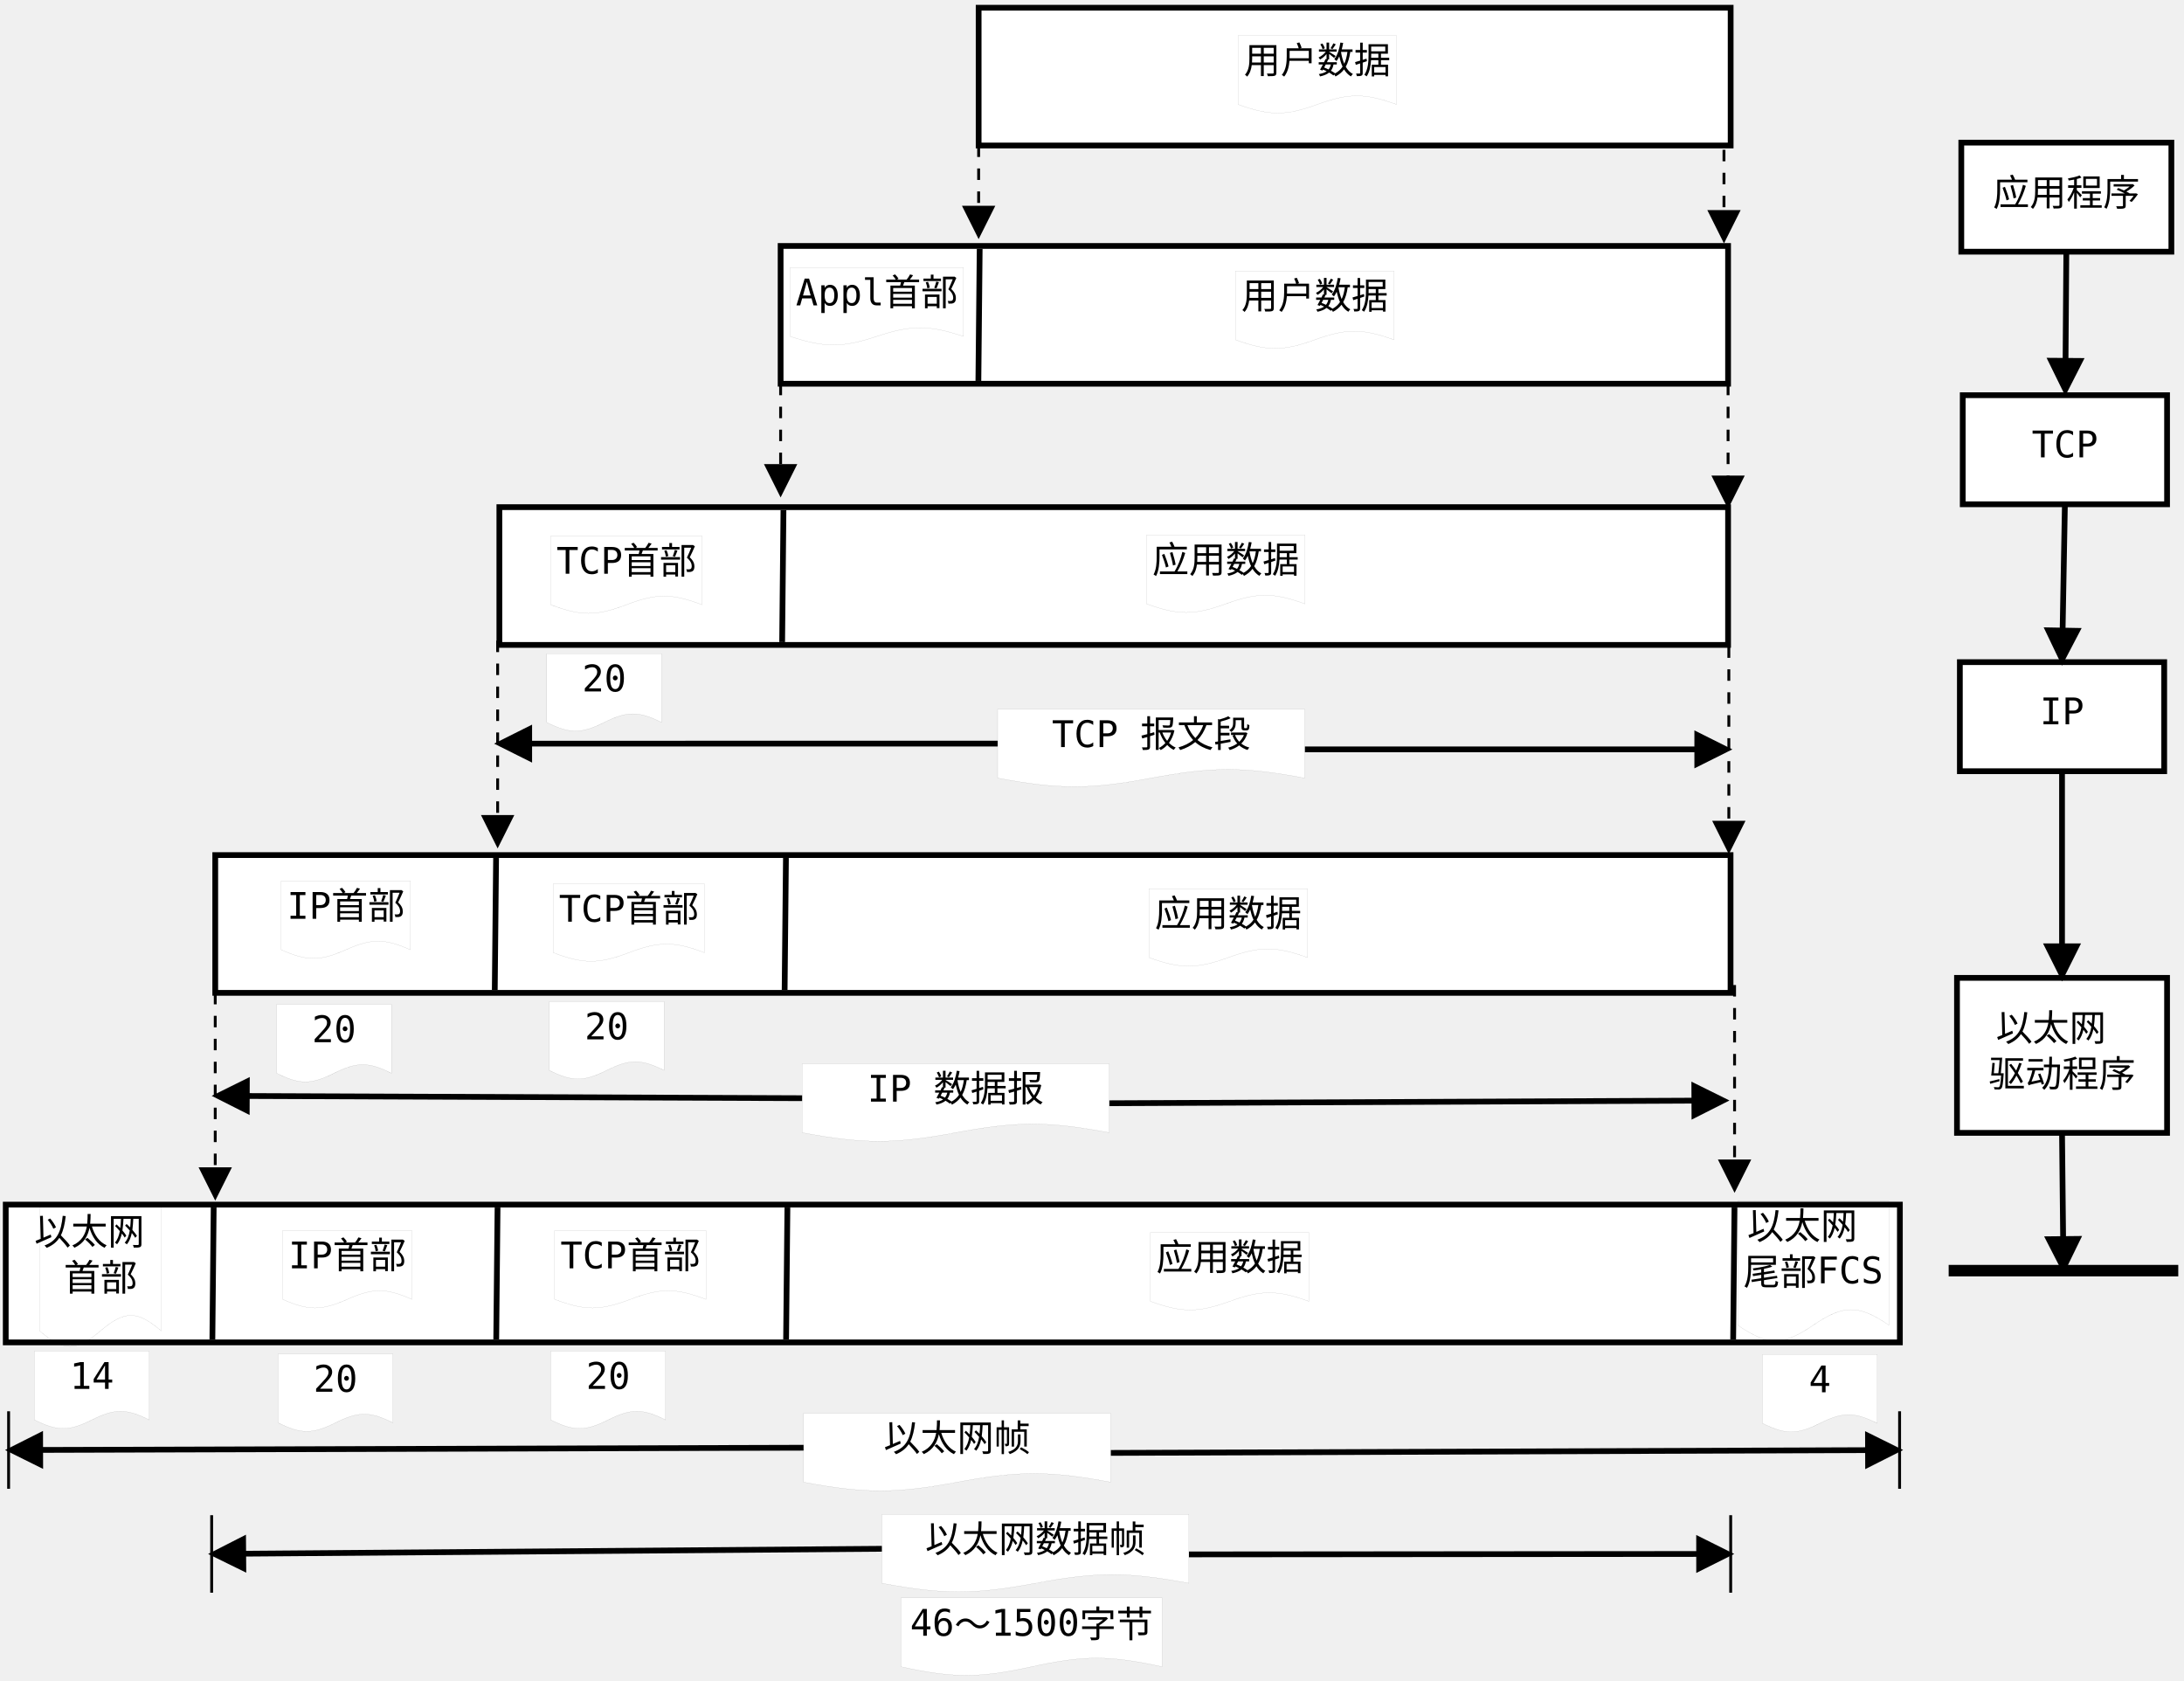
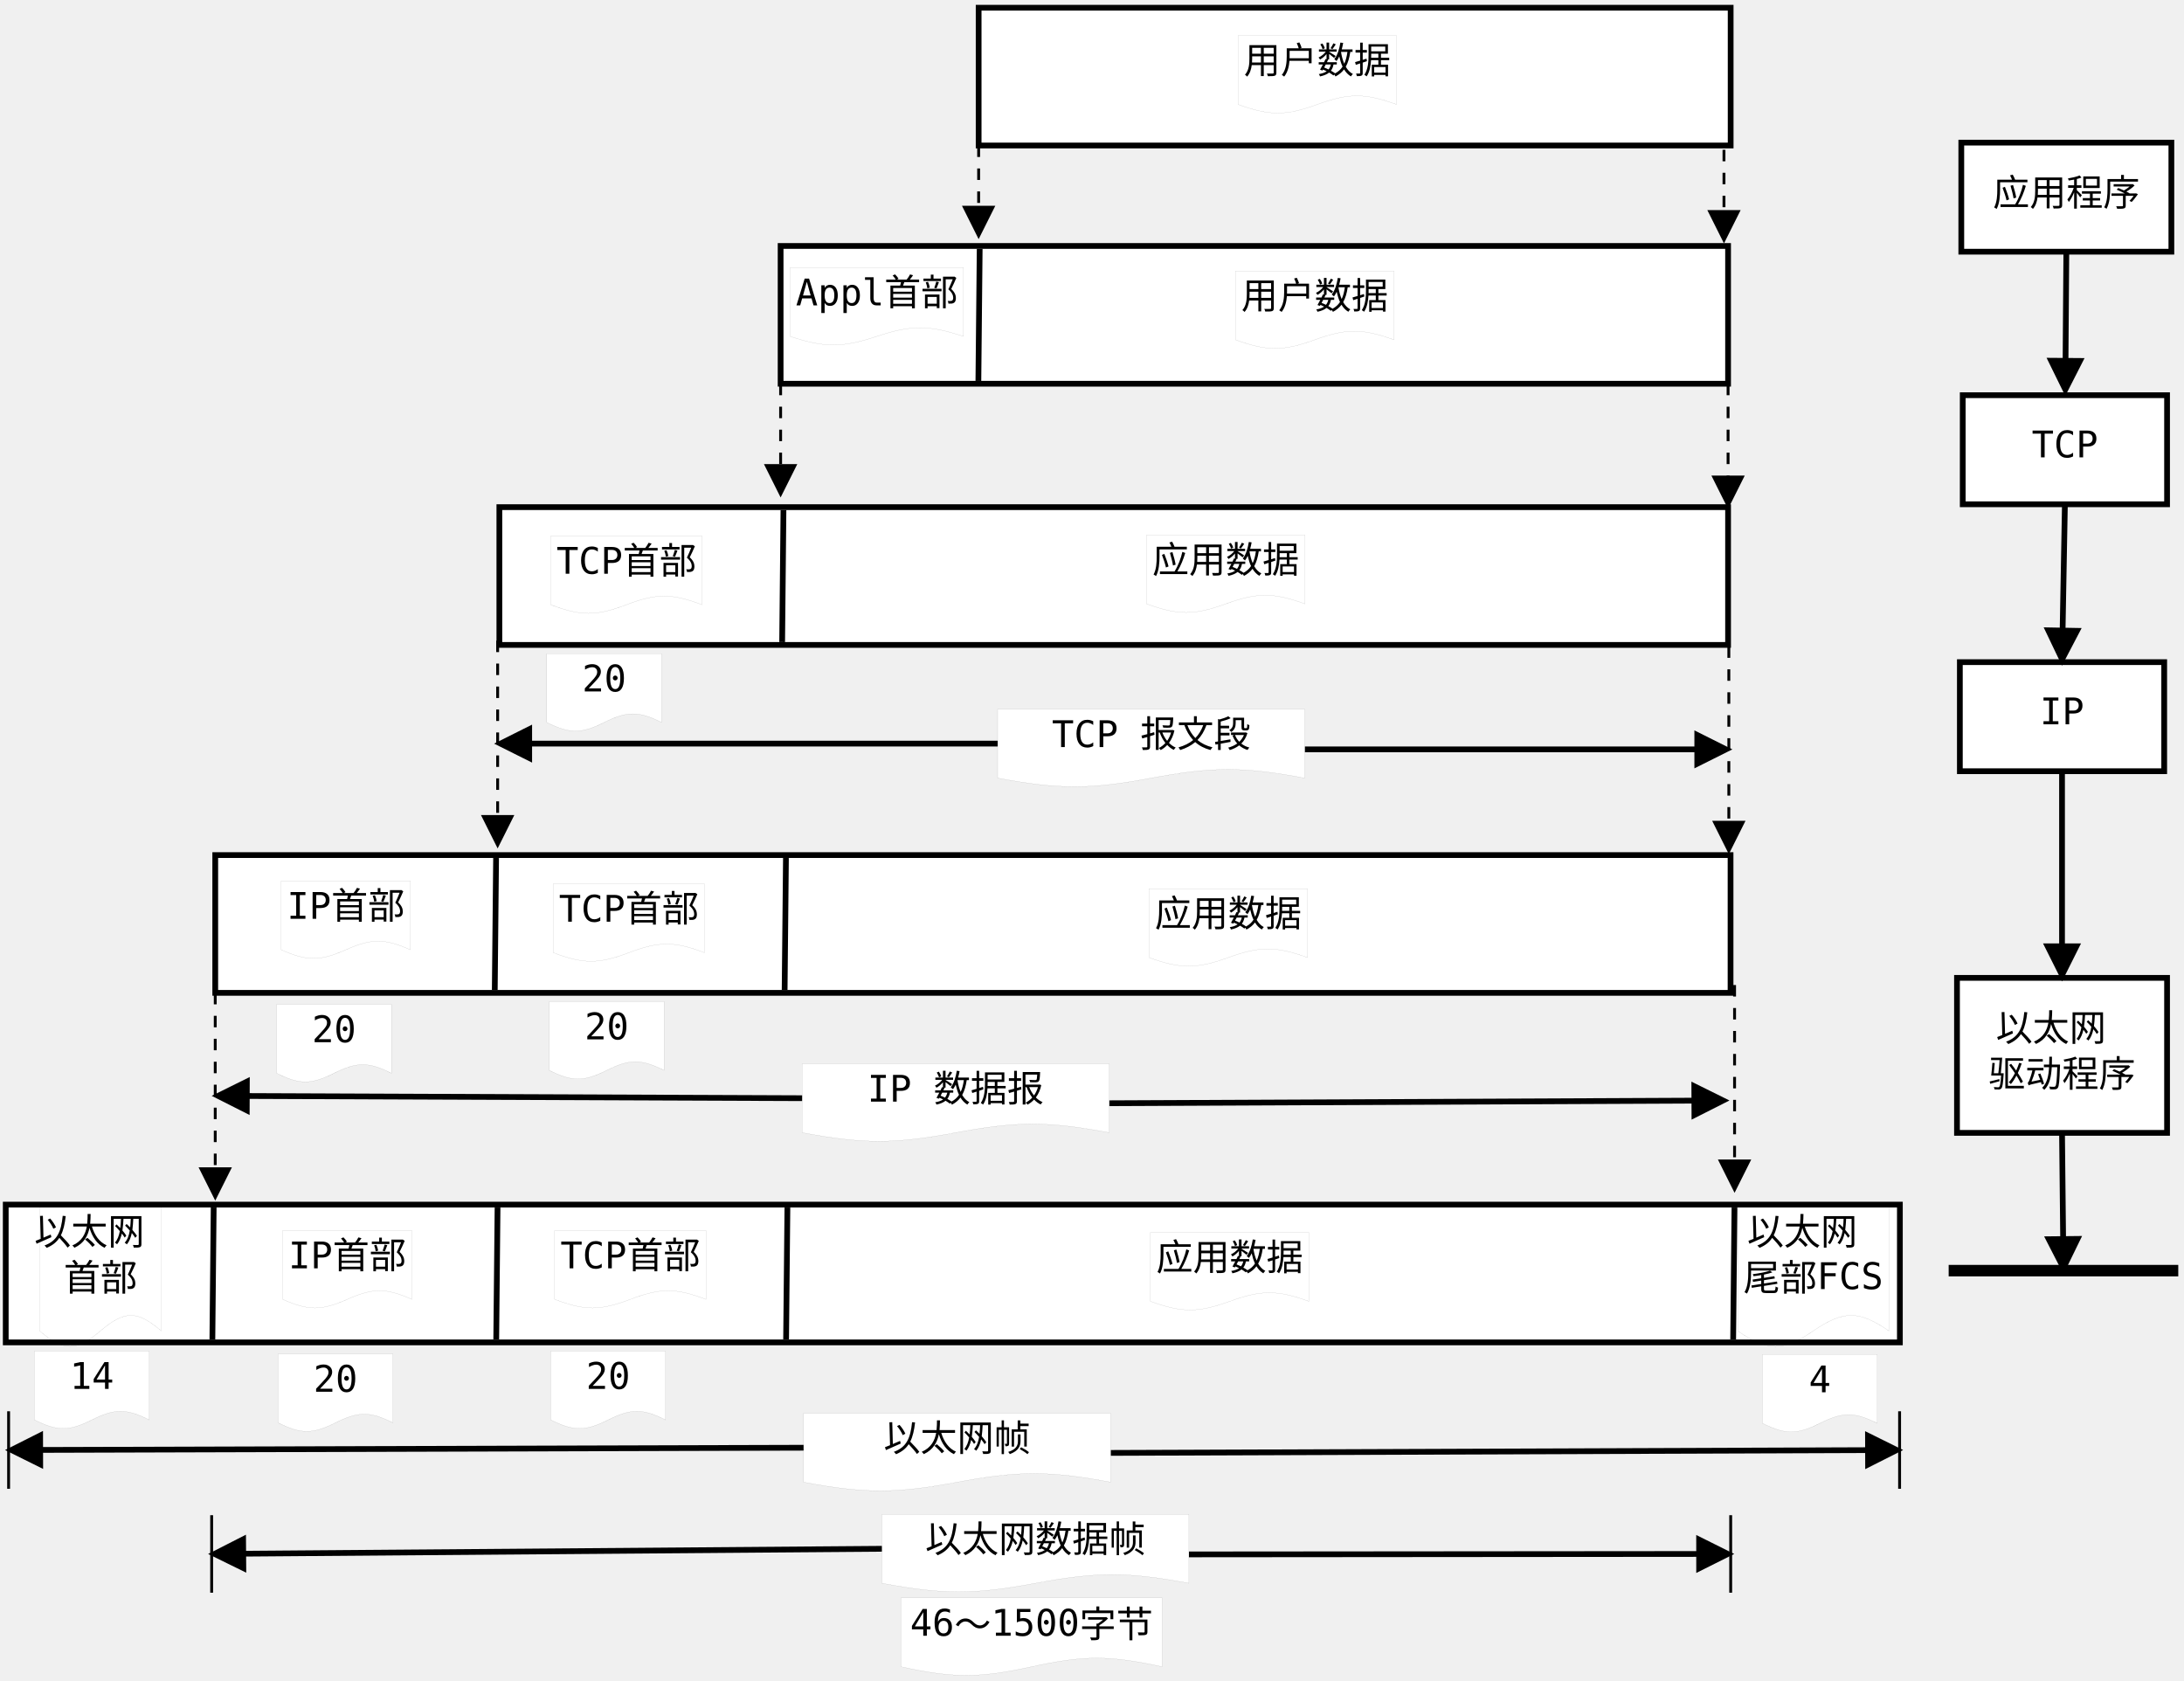
<svg xmlns="http://www.w3.org/2000/svg" width="39cm" height="30cm" viewBox="97 22 761 584">
  <g>
    <rect style="fill: #ffffff" x="99" y="441" width="660" height="48" />
    <rect style="fill: none; fill-opacity:0; stroke-width: 2; stroke: #000000" x="99" y="441" width="660" height="48" />
    <text font-size="12.8" style="fill: #000000;text-anchor:middle;font-family:monospace;font-style:normal;font-weight:normal" x="429" y="467.65">
      <tspan x="429" y="467.65" />
    </text>
  </g>
  <g>
    <path style="fill: none; fill-opacity:0; stroke-width: 0.02; stroke: #000000" d="M 110.8 441.8 L 153.2,441.8 L 153.2,485 C 144.72,477.8 140.48,477.8 132,485 C 123.52,492.2 119.28,492.2 110.8,485 L 110.8,441.8" />
    <text font-size="12.8" style="fill: #000000;text-anchor:middle;font-family:monospace;font-style:normal;font-weight:normal" x="132" y="455">
      <tspan x="132" y="455">以太网</tspan>
      <tspan x="132" y="471">首部</tspan>
    </text>
  </g>
  <line style="fill: none; fill-opacity:0; stroke-width: 2; stroke: #000000" x1="171.457" y1="442" x2="171" y2="488" />
  <g>
    <path style="fill: #ffffff" d="M 109 492 L 149,492 L 149,516 C 141,512 137,512 129,516 C 121,520 117,520 109,516 L 109,492z" />
    <path style="fill: none; fill-opacity:0; stroke-width: 0.02; stroke: #000000" d="M 109 492 L 149,492 L 149,516 C 141,512 137,512 129,516 C 121,520 117,520 109,516 L 109,492" />
    <text font-size="12.8" style="fill: #000000;text-anchor:middle;font-family:monospace;font-style:normal;font-weight:normal" x="129" y="505.2">
      <tspan x="129" y="505.2">14</tspan>
    </text>
  </g>
  <g>
    <path style="fill: #ffffff" d="M 195.5 450 L 240.5,450 L 240.5,474 C 231.5,470 227,470 218,474 C 209,478 204.5,478 195.5,474 L 195.5,450z" />
    <path style="fill: none; fill-opacity:0; stroke-width: 0.02; stroke: #000000" d="M 195.5 450 L 240.5,450 L 240.5,474 C 231.5,470 227,470 218,474 C 209,478 204.5,478 195.5,474 L 195.5,450" />
    <text font-size="12.8" style="fill: #000000;text-anchor:middle;font-family:monospace;font-style:normal;font-weight:normal" x="218" y="463.2">
      <tspan x="218" y="463.2">IP首部</tspan>
    </text>
  </g>
  <g>
    <path style="fill: #ffffff" d="M 193.9 493 L 233.9,493 L 233.9,517 C 225.9,513 221.9,513 213.9,517 C 205.9,521 201.9,521 193.9,517 L 193.9,493z" />
    <path style="fill: none; fill-opacity:0; stroke-width: 0.02; stroke: #000000" d="M 193.9 493 L 233.9,493 L 233.9,517 C 225.9,513 221.9,513 213.9,517 C 205.9,521 201.9,521 193.9,517 L 193.9,493" />
    <text font-size="12.8" style="fill: #000000;text-anchor:middle;font-family:monospace;font-style:normal;font-weight:normal" x="213.9" y="506.2">
      <tspan x="213.9" y="506.2">20</tspan>
    </text>
  </g>
  <line style="fill: none; fill-opacity:0; stroke-width: 2; stroke: #000000" x1="270.366" y1="442.01" x2="269.91" y2="488.01" />
  <line style="fill: none; fill-opacity:0; stroke-width: 2; stroke: #000000" x1="371.366" y1="442.01" x2="370.91" y2="488.01" />
  <g>
    <path style="fill: #ffffff" d="M 288.9 492 L 328.9,492 L 328.9,516 C 320.9,512 316.9,512 308.9,516 C 300.9,520 296.9,520 288.9,516 L 288.9,492z" />
    <path style="fill: none; fill-opacity:0; stroke-width: 0.02; stroke: #000000" d="M 288.9 492 L 328.9,492 L 328.9,516 C 320.9,512 316.9,512 308.9,516 C 300.9,520 296.9,520 288.9,516 L 288.9,492" />
    <text font-size="12.8" style="fill: #000000;text-anchor:middle;font-family:monospace;font-style:normal;font-weight:normal" x="308.9" y="505.2">
      <tspan x="308.9" y="505.2">20</tspan>
    </text>
  </g>
  <g>
    <path style="fill: #ffffff" d="M 290.276 450 L 342.976,450 L 342.976,474 C 332.436,470 327.166,470 316.626,474 C 306.086,478 300.816,478 290.276,474 L 290.276,450z" />
    <path style="fill: none; fill-opacity:0; stroke-width: 0.02; stroke: #000000" d="M 290.276 450 L 342.976,450 L 342.976,474 C 332.436,470 327.166,470 316.626,474 C 306.086,478 300.816,478 290.276,474 L 290.276,450" />
    <text font-size="12.8" style="fill: #000000;text-anchor:middle;font-family:monospace;font-style:normal;font-weight:normal" x="316.626" y="463.2">
      <tspan x="316.626" y="463.2">TCP首部</tspan>
    </text>
  </g>
  <line style="fill: none; fill-opacity:0; stroke-width: 2; stroke: #000000" x1="701.366" y1="442.01" x2="700.91" y2="488.01" />
  <g>
-     <path style="fill: none; fill-opacity:0; stroke-width: 0.02; stroke: #000000" d="M 702.476 439.8 L 755.176,439.8 L 755.176,483 C 744.636,475.8 739.366,475.8 728.826,483 C 718.286,490.2 713.016,490.2 702.476,483 L 702.476,439.8" />
-     <text font-size="12.8" style="fill: #000000;text-anchor:middle;font-family:monospace;font-style:normal;font-weight:normal" x="728.826" y="453">
-       <tspan x="728.826" y="453">以太网</tspan>
-       <tspan x="728.826" y="469">尾部FCS</tspan>
+     <path style="fill: none; fill-opacity:0; stroke-width: 0.02; stroke: #000000" d="M 702.476 441.8 L 755.176,441.8 L 755.176,485 C 744.636,477.8 739.366,477.8 728.826,485 C 718.286,492.2 713.016,492.2 702.476,485 L 702.476,441.8" />
+     <text font-size="12.8" style="fill: #000000;text-anchor:middle;font-family:monospace;font-style:normal;font-weight:normal" x="728.826" y="455">
+       <tspan x="728.826" y="455">以太网</tspan>
+       <tspan x="728.826" y="471">尾部FCS</tspan>
    </text>
  </g>
  <g>
    <path style="fill: #ffffff" d="M 497.876 450.7 L 553.076,450.7 L 553.076,474.7 C 542.036,470.7 536.516,470.7 525.476,474.7 C 514.436,478.7 508.916,478.7 497.876,474.7 L 497.876,450.7z" />
    <path style="fill: none; fill-opacity:0; stroke-width: 0.02; stroke: #000000" d="M 497.876 450.7 L 553.076,450.7 L 553.076,474.7 C 542.036,470.7 536.516,470.7 525.476,474.7 C 514.436,478.7 508.916,478.7 497.876,474.7 L 497.876,450.7" />
    <text font-size="12.8" style="fill: #000000;text-anchor:middle;font-family:monospace;font-style:normal;font-weight:normal" x="525.476" y="463.9">
      <tspan x="525.476" y="463.9">应用数据</tspan>
    </text>
  </g>
  <g>
    <line style="fill: none; fill-opacity:0; stroke-width: 2; stroke: #000000" x1="483.997" y1="527.505" x2="747.9" y2="526.54" />
    <polygon style="fill: #000000" points="747.918,531.54 757.9,526.504 747.882,521.54 " />
    <polygon style="fill: none; fill-opacity:0; stroke-width: 2; stroke: #000000" points="747.918,531.54 757.9,526.504 747.882,521.54 " />
  </g>
  <g>
    <path style="fill: #ffffff" d="M 377 513.7 L 484,513.7 L 484,537.7 C 462.6,533.7 451.9,533.7 430.5,537.7 C 409.1,541.7 398.4,541.7 377,537.7 L 377,513.7z" />
    <path style="fill: none; fill-opacity:0; stroke-width: 0.02; stroke: #000000" d="M 377 513.7 L 484,513.7 L 484,537.7 C 462.6,533.7 451.9,533.7 430.5,537.7 C 409.1,541.7 398.4,541.7 377,537.7 L 377,513.7" />
    <text font-size="12.8" style="fill: #000000;text-anchor:middle;font-family:monospace;font-style:normal;font-weight:normal" x="430.5" y="526.9">
      <tspan x="430.5" y="526.9">以太网帧</tspan>
    </text>
  </g>
  <g>
    <line style="fill: none; fill-opacity:0; stroke-width: 2; stroke: #000000" x1="377" y1="525.7" x2="111" y2="526.468" />
    <polygon style="fill: #000000" points="110.986,521.468 101,526.497 111.014,531.468 " />
    <polygon style="fill: none; fill-opacity:0; stroke-width: 2; stroke: #000000" points="110.986,521.468 101,526.497 111.014,531.468 " />
  </g>
  <line style="fill: none; fill-opacity:0; stroke-width: 1; stroke: #000000" x1="100" y1="513" x2="100" y2="540" />
  <line style="fill: none; fill-opacity:0; stroke-width: 1; stroke: #000000" x1="758.9" y1="513" x2="758.9" y2="540" />
  <g>
-     <line style="fill: none; fill-opacity:0; stroke-width: 2; stroke: #000000" x1="511.285" y1="562.864" x2="689.046" y2="562.717" />
+     <line style="fill: none; fill-opacity:0; stroke-width: 2; stroke: #000000" x1="511.286" y1="562.864" x2="689.046" y2="562.717" />
    <polygon style="fill: #000000" points="689.05,567.717 699.046,562.709 689.042,557.717 " />
    <polygon style="fill: none; fill-opacity:0; stroke-width: 2; stroke: #000000" points="689.05,567.717 699.046,562.709 689.042,557.717 " />
  </g>
  <g>
-     <path style="fill: #ffffff" d="M 404.279 548.908 L 511.279,548.908 L 511.279,572.908 C 489.879,568.908 479.179,568.908 457.779,572.908 C 436.379,576.908 425.679,576.908 404.279,572.908 L 404.279,548.908z" />
-     <path style="fill: none; fill-opacity:0; stroke-width: 0.02; stroke: #000000" d="M 404.279 548.908 L 511.279,548.908 L 511.279,572.908 C 489.879,568.908 479.179,568.908 457.779,572.908 C 436.379,576.908 425.679,576.908 404.279,572.908 L 404.279,548.908" />
-     <text font-size="12.8" style="fill: #000000;text-anchor:middle;font-family:monospace;font-style:normal;font-weight:normal" x="457.779" y="562.108">
-       <tspan x="457.779" y="562.108">以太网数据帧</tspan>
-     </text>
-   </g>
-   <g>
-     <line style="fill: none; fill-opacity:0; stroke-width: 2; stroke: #000000" x1="404.279" y1="560.908" x2="181.75" y2="562.623" />
+     <path style="fill: #ffffff" d="M 404.28 548.908 L 511.28,548.908 L 511.28,572.908 C 489.88,568.908 479.18,568.908 457.78,572.908 C 436.38,576.908 425.68,576.908 404.28,572.908 L 404.28,548.908z" />
+     <path style="fill: none; fill-opacity:0; stroke-width: 0.02; stroke: #000000" d="M 404.28 548.908 L 511.28,548.908 L 511.28,572.908 C 489.88,568.908 479.18,568.908 457.78,572.908 C 436.38,576.908 425.68,576.908 404.28,572.908 L 404.28,548.908" />
+     <text font-size="12.8" style="fill: #000000;text-anchor:middle;font-family:monospace;font-style:normal;font-weight:normal" x="457.78" y="562.108">
+       <tspan x="457.78" y="562.108">以太网数据帧</tspan>
+     </text>
+   </g>
+   <g>
+     <line style="fill: none; fill-opacity:0; stroke-width: 2; stroke: #000000" x1="404.28" y1="560.908" x2="181.75" y2="562.623" />
    <polygon style="fill: #000000" points="181.711,557.623 171.75,562.7 181.788,567.623 " />
    <polygon style="fill: none; fill-opacity:0; stroke-width: 2; stroke: #000000" points="181.711,557.623 171.75,562.7 181.788,567.623 " />
  </g>
  <line style="fill: none; fill-opacity:0; stroke-width: 1; stroke: #000000" x1="170.75" y1="549.208" x2="170.75" y2="576.208" />
  <line style="fill: none; fill-opacity:0; stroke-width: 1; stroke: #000000" x1="700.046" y1="549.208" x2="700.046" y2="576.208" />
  <g>
-     <path style="fill: #ffffff" d="M 410.929 578 L 501.929,578 L 501.929,602 C 483.729,598 474.629,598 456.429,602 C 438.229,606 429.129,606 410.929,602 L 410.929,578z" />
-     <path style="fill: none; fill-opacity:0; stroke-width: 0.02; stroke: #000000" d="M 410.929 578 L 501.929,578 L 501.929,602 C 483.729,598 474.629,598 456.429,602 C 438.229,606 429.129,606 410.929,602 L 410.929,578" />
-     <text font-size="12.8" style="fill: #000000;text-anchor:middle;font-family:monospace;font-style:normal;font-weight:normal" x="456.429" y="591.2">
-       <tspan x="456.429" y="591.2">46～1500字节</tspan>
+     <path style="fill: #ffffff" d="M 410.93 578 L 501.93,578 L 501.93,602 C 483.73,598 474.63,598 456.43,602 C 438.23,606 429.13,606 410.93,602 L 410.93,578z" />
+     <path style="fill: none; fill-opacity:0; stroke-width: 0.02; stroke: #000000" d="M 410.93 578 L 501.93,578 L 501.93,602 C 483.73,598 474.63,598 456.43,602 C 438.23,606 429.13,606 410.93,602 L 410.93,578" />
+     <text font-size="12.8" style="fill: #000000;text-anchor:middle;font-family:monospace;font-style:normal;font-weight:normal" x="456.43" y="591.2">
+       <tspan x="456.43" y="591.2">46～1500字节</tspan>
    </text>
  </g>
  <g>
    <rect style="fill: #ffffff" x="172" y="319.222" width="528" height="48" />
    <rect style="fill: none; fill-opacity:0; stroke-width: 2; stroke: #000000" x="172" y="319.222" width="528" height="48" />
    <text font-size="12.8" style="fill: #000000;text-anchor:middle;font-family:monospace;font-style:normal;font-weight:normal" x="436" y="345.872">
      <tspan x="436" y="345.872" />
    </text>
  </g>
  <g>
    <path style="fill: #ffffff" d="M 194.99 328.222 L 239.99,328.222 L 239.99,352.222 C 230.99,348.222 226.49,348.222 217.49,352.222 C 208.49,356.222 203.99,356.222 194.99,352.222 L 194.99,328.222z" />
    <path style="fill: none; fill-opacity:0; stroke-width: 0.02; stroke: #000000" d="M 194.99 328.222 L 239.99,328.222 L 239.99,352.222 C 230.99,348.222 226.49,348.222 217.49,352.222 C 208.49,356.222 203.99,356.222 194.99,352.222 L 194.99,328.222" />
    <text font-size="12.8" style="fill: #000000;text-anchor:middle;font-family:monospace;font-style:normal;font-weight:normal" x="217.49" y="341.422">
      <tspan x="217.49" y="341.422">IP首部</tspan>
    </text>
  </g>
  <g>
    <path style="fill: #ffffff" d="M 193.39 371.222 L 233.39,371.222 L 233.39,395.222 C 225.39,391.222 221.39,391.222 213.39,395.222 C 205.39,399.222 201.39,399.222 193.39,395.222 L 193.39,371.222z" />
    <path style="fill: none; fill-opacity:0; stroke-width: 0.02; stroke: #000000" d="M 193.39 371.222 L 233.39,371.222 L 233.39,395.222 C 225.39,391.222 221.39,391.222 213.39,395.222 C 205.39,399.222 201.39,399.222 193.39,395.222 L 193.39,371.222" />
    <text font-size="12.8" style="fill: #000000;text-anchor:middle;font-family:monospace;font-style:normal;font-weight:normal" x="213.39" y="384.422">
      <tspan x="213.39" y="384.422">20</tspan>
    </text>
  </g>
  <line style="fill: none; fill-opacity:0; stroke-width: 2; stroke: #000000" x1="269.856" y1="320.232" x2="269.4" y2="366.232" />
  <line style="fill: none; fill-opacity:0; stroke-width: 2; stroke: #000000" x1="370.856" y1="320.232" x2="370.4" y2="366.232" />
  <g>
    <path style="fill: #ffffff" d="M 288.39 370.222 L 328.39,370.222 L 328.39,394.222 C 320.39,390.222 316.39,390.222 308.39,394.222 C 300.39,398.222 296.39,398.222 288.39,394.222 L 288.39,370.222z" />
    <path style="fill: none; fill-opacity:0; stroke-width: 0.02; stroke: #000000" d="M 288.39 370.222 L 328.39,370.222 L 328.39,394.222 C 320.39,390.222 316.39,390.222 308.39,394.222 C 300.39,398.222 296.39,398.222 288.39,394.222 L 288.39,370.222" />
    <text font-size="12.8" style="fill: #000000;text-anchor:middle;font-family:monospace;font-style:normal;font-weight:normal" x="308.39" y="383.422">
      <tspan x="308.39" y="383.422">20</tspan>
    </text>
  </g>
  <g>
    <path style="fill: #ffffff" d="M 289.764 329.222 L 342.464,329.222 L 342.464,353.222 C 331.924,349.222 326.654,349.222 316.114,353.222 C 305.574,357.222 300.304,357.222 289.764,353.222 L 289.764,329.222z" />
    <path style="fill: none; fill-opacity:0; stroke-width: 0.02; stroke: #000000" d="M 289.764 329.222 L 342.464,329.222 L 342.464,353.222 C 331.924,349.222 326.654,349.222 316.114,353.222 C 305.574,357.222 300.304,357.222 289.764,353.222 L 289.764,329.222" />
    <text font-size="12.8" style="fill: #000000;text-anchor:middle;font-family:monospace;font-style:normal;font-weight:normal" x="316.114" y="342.422">
      <tspan x="316.114" y="342.422">TCP首部</tspan>
    </text>
  </g>
  <g>
    <path style="fill: #ffffff" d="M 497.364 330.922 L 552.564,330.922 L 552.564,354.922 C 541.524,350.922 536.004,350.922 524.964,354.922 C 513.924,358.922 508.404,358.922 497.364,354.922 L 497.364,330.922z" />
    <path style="fill: none; fill-opacity:0; stroke-width: 0.02; stroke: #000000" d="M 497.364 330.922 L 552.564,330.922 L 552.564,354.922 C 541.524,350.922 536.004,350.922 524.964,354.922 C 513.924,358.922 508.404,358.922 497.364,354.922 L 497.364,330.922" />
    <text font-size="12.8" style="fill: #000000;text-anchor:middle;font-family:monospace;font-style:normal;font-weight:normal" x="524.964" y="344.122">
      <tspan x="524.964" y="344.122">应用数据</tspan>
    </text>
  </g>
  <g>
    <line style="fill: none; fill-opacity:0; stroke-width: 2; stroke: #000000" x1="483.477" y1="405.683" x2="687.39" y2="404.771" />
    <polygon style="fill: #000000" points="687.412,409.771 697.39,404.726 687.368,399.771 " />
    <polygon style="fill: none; fill-opacity:0; stroke-width: 2; stroke: #000000" points="687.412,409.771 697.39,404.726 687.368,399.771 " />
  </g>
  <g>
    <path style="fill: #ffffff" d="M 376.49 391.922 L 483.49,391.922 L 483.49,415.922 C 462.09,411.922 451.39,411.922 429.99,415.922 C 408.59,419.922 397.89,419.922 376.49,415.922 L 376.49,391.922z" />
    <path style="fill: none; fill-opacity:0; stroke-width: 0.02; stroke: #000000" d="M 376.49 391.922 L 483.49,391.922 L 483.49,415.922 C 462.09,411.922 451.39,411.922 429.99,415.922 C 408.59,419.922 397.89,419.922 376.49,415.922 L 376.49,391.922" />
    <text font-size="12.8" style="fill: #000000;text-anchor:middle;font-family:monospace;font-style:normal;font-weight:normal" x="429.99" y="405.122">
      <tspan x="429.99" y="405.122">IP 数据报</tspan>
    </text>
  </g>
  <g>
    <line style="fill: none; fill-opacity:0; stroke-width: 2; stroke: #000000" x1="376.49" y1="403.922" x2="183" y2="403.156" />
    <polygon style="fill: #000000" points="183.02,398.156 173,403.116 182.98,408.156 " />
    <polygon style="fill: none; fill-opacity:0; stroke-width: 2; stroke: #000000" points="183.02,398.156 173,403.116 182.98,408.156 " />
  </g>
  <g>
    <line style="fill: none; fill-opacity:0; stroke-width: 1; stroke-dasharray: 4; stroke: #000000" x1="172" y1="367.222" x2="172" y2="428.5" />
    <polygon style="fill: #000000" points="167,428.5 172,438.5 177,428.5 " />
    <polygon style="fill: none; fill-opacity:0; stroke-width: 1; stroke: #000000" points="167,428.5 172,438.5 177,428.5 " />
  </g>
  <g>
    <line style="fill: none; fill-opacity:0; stroke-width: 1; stroke-dasharray: 4; stroke: #000000" x1="701.4" y1="364.5" x2="701.4" y2="425.778" />
    <polygon style="fill: #000000" points="696.4,425.778 701.4,435.778 706.4,425.778 " />
    <polygon style="fill: none; fill-opacity:0; stroke-width: 1; stroke: #000000" points="696.4,425.778 701.4,435.778 706.4,425.778 " />
  </g>
  <g>
    <rect style="fill: #ffffff" x="271" y="198" width="428.136" height="48" />
    <rect style="fill: none; fill-opacity:0; stroke-width: 2; stroke: #000000" x="271" y="198" width="428.136" height="48" />
    <text font-size="12.8" style="fill: #000000;text-anchor:middle;font-family:monospace;font-style:normal;font-weight:normal" x="485.068" y="224.65">
      <tspan x="485.068" y="224.65" />
    </text>
  </g>
  <line style="fill: none; fill-opacity:0; stroke-width: 2; stroke: #000000" x1="369.992" y1="199.01" x2="369.536" y2="245.01" />
  <g>
    <path style="fill: #ffffff" d="M 287.526 249 L 327.526,249 L 327.526,273 C 319.526,269 315.526,269 307.526,273 C 299.526,277 295.526,277 287.526,273 L 287.526,249z" />
    <path style="fill: none; fill-opacity:0; stroke-width: 0.02; stroke: #000000" d="M 287.526 249 L 327.526,249 L 327.526,273 C 319.526,269 315.526,269 307.526,273 C 299.526,277 295.526,277 287.526,273 L 287.526,249" />
    <text font-size="12.8" style="fill: #000000;text-anchor:middle;font-family:monospace;font-style:normal;font-weight:normal" x="307.526" y="262.2">
      <tspan x="307.526" y="262.2">20</tspan>
    </text>
  </g>
  <g>
    <path style="fill: #ffffff" d="M 288.9 208 L 341.6,208 L 341.6,232 C 331.06,228 325.79,228 315.25,232 C 304.71,236 299.44,236 288.9,232 L 288.9,208z" />
    <path style="fill: none; fill-opacity:0; stroke-width: 0.02; stroke: #000000" d="M 288.9 208 L 341.6,208 L 341.6,232 C 331.06,228 325.79,228 315.25,232 C 304.71,236 299.44,236 288.9,232 L 288.9,208" />
    <text font-size="12.8" style="fill: #000000;text-anchor:middle;font-family:monospace;font-style:normal;font-weight:normal" x="315.25" y="221.2">
      <tspan x="315.25" y="221.2">TCP首部</tspan>
    </text>
  </g>
  <g>
    <path style="fill: #ffffff" d="M 496.5 207.7 L 551.7,207.7 L 551.7,231.7 C 540.66,227.7 535.14,227.7 524.1,231.7 C 513.06,235.7 507.54,235.7 496.5,231.7 L 496.5,207.7z" />
    <path style="fill: none; fill-opacity:0; stroke-width: 0.02; stroke: #000000" d="M 496.5 207.7 L 551.7,207.7 L 551.7,231.7 C 540.66,227.7 535.14,227.7 524.1,231.7 C 513.06,235.7 507.54,235.7 496.5,231.7 L 496.5,207.7" />
    <text font-size="12.8" style="fill: #000000;text-anchor:middle;font-family:monospace;font-style:normal;font-weight:normal" x="524.1" y="220.9">
      <tspan x="524.1" y="220.9">应用数据</tspan>
    </text>
  </g>
  <g>
-     <line style="fill: none; fill-opacity:0; stroke-width: 2; stroke: #000000" x1="551.614" y1="282.387" x2="688.4" y2="282.389" />
-     <polygon style="fill: #000000" points="688.4,287.389 698.4,282.389 688.4,277.389 " />
-     <polygon style="fill: none; fill-opacity:0; stroke-width: 2; stroke: #000000" points="688.4,287.389 698.4,282.389 688.4,277.389 " />
-   </g>
-   <g>
-     <path style="fill: #ffffff" d="M 444.626 268.387 L 551.626,268.387 L 551.626,292.387 C 530.226,288.387 519.526,288.387 498.126,292.387 C 476.726,296.387 466.026,296.387 444.626,292.387 L 444.626,268.387z" />
-     <path style="fill: none; fill-opacity:0; stroke-width: 0.02; stroke: #000000" d="M 444.626 268.387 L 551.626,268.387 L 551.626,292.387 C 530.226,288.387 519.526,288.387 498.126,292.387 C 476.726,296.387 466.026,296.387 444.626,292.387 L 444.626,268.387" />
-     <text font-size="12.8" style="fill: #000000;text-anchor:middle;font-family:monospace;font-style:normal;font-weight:normal" x="498.126" y="281.587">
-       <tspan x="498.126" y="281.587">TCP 报文段</tspan>
-     </text>
-   </g>
-   <g>
-     <line style="fill: none; fill-opacity:0; stroke-width: 2; stroke: #000000" x1="444.626" y1="280.387" x2="281.4" y2="280.389" />
-     <polygon style="fill: #000000" points="281.4,275.389 271.4,280.389 281.4,285.389 " />
-     <polygon style="fill: none; fill-opacity:0; stroke-width: 2; stroke: #000000" points="281.4,275.389 271.4,280.389 281.4,285.389 " />
+     <line style="fill: none; fill-opacity:0; stroke-width: 2; stroke: #000000" x1="551.614" y1="282.387" x2="688.4" y2="282.39" />
+     <polygon style="fill: #000000" points="688.4,287.39 698.4,282.39 688.4,277.39 " />
+     <polygon style="fill: none; fill-opacity:0; stroke-width: 2; stroke: #000000" points="688.4,287.39 698.4,282.39 688.4,277.39 " />
+   </g>
+   <g>
+     <path style="fill: #ffffff" d="M 444.626 268.386 L 551.626,268.386 L 551.626,292.386 C 530.226,288.386 519.526,288.386 498.126,292.386 C 476.726,296.386 466.026,296.386 444.626,292.386 L 444.626,268.386z" />
+     <path style="fill: none; fill-opacity:0; stroke-width: 0.02; stroke: #000000" d="M 444.626 268.386 L 551.626,268.386 L 551.626,292.386 C 530.226,288.386 519.526,288.386 498.126,292.386 C 476.726,296.386 466.026,296.386 444.626,292.386 L 444.626,268.386" />
+     <text font-size="12.8" style="fill: #000000;text-anchor:middle;font-family:monospace;font-style:normal;font-weight:normal" x="498.126" y="281.586">
+       <tspan x="498.126" y="281.586">TCP 报文段</tspan>
+     </text>
+   </g>
+   <g>
+     <line style="fill: none; fill-opacity:0; stroke-width: 2; stroke: #000000" x1="444.626" y1="280.386" x2="281.4" y2="280.388" />
+     <polygon style="fill: #000000" points="281.4,275.388 271.4,280.388 281.4,285.388 " />
+     <polygon style="fill: none; fill-opacity:0; stroke-width: 2; stroke: #000000" points="281.4,275.388 271.4,280.388 281.4,285.388 " />
  </g>
  <g>
    <line style="fill: none; fill-opacity:0; stroke-width: 1; stroke-dasharray: 4; stroke: #000000" x1="270.4" y1="244.5" x2="270.4" y2="305.778" />
    <polygon style="fill: #000000" points="265.4,305.778 270.4,315.778 275.4,305.778 " />
    <polygon style="fill: none; fill-opacity:0; stroke-width: 1; stroke: #000000" points="265.4,305.778 270.4,315.778 275.4,305.778 " />
  </g>
  <g>
    <line style="fill: none; fill-opacity:0; stroke-width: 1; stroke-dasharray: 4; stroke: #000000" x1="699.4" y1="246.5" x2="699.4" y2="307.778" />
    <polygon style="fill: #000000" points="694.4,307.778 699.4,317.778 704.4,307.778 " />
    <polygon style="fill: none; fill-opacity:0; stroke-width: 1; stroke: #000000" points="694.4,307.778 699.4,317.778 704.4,307.778 " />
  </g>
  <g>
    <rect style="fill: #ffffff" x="369" y="107" width="330.136" height="48" />
    <rect style="fill: none; fill-opacity:0; stroke-width: 2; stroke: #000000" x="369" y="107" width="330.136" height="48" />
    <text font-size="12.8" style="fill: #000000;text-anchor:middle;font-family:monospace;font-style:normal;font-weight:normal" x="534.068" y="133.65">
      <tspan x="534.068" y="133.65" />
    </text>
  </g>
  <g>
    <path style="fill: #ffffff" d="M 527.5 115.7 L 582.7,115.7 L 582.7,139.7 C 571.66,135.7 566.14,135.7 555.1,139.7 C 544.06,143.7 538.54,143.7 527.5,139.7 L 527.5,115.7z" />
    <path style="fill: none; fill-opacity:0; stroke-width: 0.02; stroke: #000000" d="M 527.5 115.7 L 582.7,115.7 L 582.7,139.7 C 571.66,135.7 566.14,135.7 555.1,139.7 C 544.06,143.7 538.54,143.7 527.5,139.7 L 527.5,115.7" />
    <text font-size="12.8" style="fill: #000000;text-anchor:middle;font-family:monospace;font-style:normal;font-weight:normal" x="555.1" y="128.9">
      <tspan x="555.1" y="128.9">用户数据</tspan>
    </text>
  </g>
  <g>
    <line style="fill: none; fill-opacity:0; stroke-width: 1; stroke-dasharray: 4; stroke: #000000" x1="369" y1="155" x2="369" y2="183.5" />
    <polygon style="fill: #000000" points="364,183.5 369,193.5 374,183.5 " />
    <polygon style="fill: none; fill-opacity:0; stroke-width: 1; stroke: #000000" points="364,183.5 369,193.5 374,183.5 " />
  </g>
  <g>
    <line style="fill: none; fill-opacity:0; stroke-width: 1; stroke-dasharray: 4; stroke: #000000" x1="699.136" y1="155" x2="699.136" y2="187.5" />
    <polygon style="fill: #000000" points="694.136,187.5 699.136,197.5 704.136,187.5 " />
    <polygon style="fill: none; fill-opacity:0; stroke-width: 1; stroke: #000000" points="694.136,187.5 699.136,197.5 704.136,187.5 " />
  </g>
  <g>
    <rect style="fill: #ffffff" x="780.4" y="71" width="73.2" height="38" />
    <rect style="fill: none; fill-opacity:0; stroke-width: 2; stroke: #000000" x="780.4" y="71" width="73.2" height="38" />
    <text font-size="12.8" style="fill: #000000;text-anchor:middle;font-family:monospace;font-style:normal;font-weight:normal" x="817" y="93">
      <tspan x="817" y="93">应用程序</tspan>
    </text>
  </g>
  <g>
    <rect style="fill: #ffffff" x="780.9" y="159" width="71.2" height="38" />
    <rect style="fill: none; fill-opacity:0; stroke-width: 2; stroke: #000000" x="780.9" y="159" width="71.2" height="38" />
    <text font-size="12.8" style="fill: #000000;text-anchor:middle;font-family:monospace;font-style:normal;font-weight:normal" x="816.5" y="180.65">
      <tspan x="816.5" y="180.65">TCP</tspan>
    </text>
  </g>
  <g>
    <rect style="fill: #ffffff" x="779.9" y="252" width="71.2" height="38" />
    <rect style="fill: none; fill-opacity:0; stroke-width: 2; stroke: #000000" x="779.9" y="252" width="71.2" height="38" />
    <text font-size="12.8" style="fill: #000000;text-anchor:middle;font-family:monospace;font-style:normal;font-weight:normal" x="815.5" y="273.65">
      <tspan x="815.5" y="273.65">IP</tspan>
    </text>
  </g>
  <g>
    <rect style="fill: #ffffff" x="778.9" y="362" width="73.2" height="54" />
    <rect style="fill: none; fill-opacity:0; stroke-width: 2; stroke: #000000" x="778.9" y="362" width="73.2" height="54" />
    <text font-size="12.8" style="fill: #000000;text-anchor:middle;font-family:monospace;font-style:normal;font-weight:normal" x="815.5" y="384">
      <tspan x="815.5" y="384">以太网</tspan>
      <tspan x="815.5" y="400">驱动程序</tspan>
    </text>
  </g>
  <line style="fill: none; fill-opacity:0; stroke-width: 2; stroke: #000000" x1="438.366" y1="108.01" x2="437.91" y2="154.01" />
  <g>
    <path style="fill: #ffffff" d="M 372.3 114.5 L 432.7,114.5 L 432.7,138.5 C 420.62,134.5 414.58,134.5 402.5,138.5 C 390.42,142.5 384.38,142.5 372.3,138.5 L 372.3,114.5z" />
    <path style="fill: none; fill-opacity:0; stroke-width: 0.02; stroke: #000000" d="M 372.3 114.5 L 432.7,114.5 L 432.7,138.5 C 420.62,134.5 414.58,134.5 402.5,138.5 C 390.42,142.5 384.38,142.5 372.3,138.5 L 372.3,114.5" />
    <text font-size="12.8" style="fill: #000000;text-anchor:middle;font-family:monospace;font-style:normal;font-weight:normal" x="402.5" y="127.7">
      <tspan x="402.5" y="127.7">Appl首部</tspan>
    </text>
  </g>
  <g>
    <rect style="fill: #ffffff" x="438" y="24" width="262.036" height="48" />
    <rect style="fill: none; fill-opacity:0; stroke-width: 2; stroke: #000000" x="438" y="24" width="262.036" height="48" />
    <text font-size="12.8" style="fill: #000000;text-anchor:middle;font-family:monospace;font-style:normal;font-weight:normal" x="569.018" y="50.65">
      <tspan x="569.018" y="50.65" />
    </text>
  </g>
  <g>
    <path style="fill: #ffffff" d="M 528.4 33.7 L 583.6,33.7 L 583.6,57.7 C 572.56,53.7 567.04,53.7 556,57.7 C 544.96,61.7 539.44,61.7 528.4,57.7 L 528.4,33.7z" />
    <path style="fill: none; fill-opacity:0; stroke-width: 0.02; stroke: #000000" d="M 528.4 33.7 L 583.6,33.7 L 583.6,57.7 C 572.56,53.7 567.04,53.7 556,57.7 C 544.96,61.7 539.44,61.7 528.4,57.7 L 528.4,33.7" />
    <text font-size="12.8" style="fill: #000000;text-anchor:middle;font-family:monospace;font-style:normal;font-weight:normal" x="556" y="46.9">
      <tspan x="556" y="46.9">用户数据</tspan>
    </text>
  </g>
  <g>
    <line style="fill: none; fill-opacity:0; stroke-width: 1; stroke-dasharray: 4; stroke: #000000" x1="438" y1="72" x2="438" y2="93.5" />
    <polygon style="fill: #000000" points="433,93.5 438,103.5 443,93.5 " />
    <polygon style="fill: none; fill-opacity:0; stroke-width: 1; stroke: #000000" points="433,93.5 438,103.5 443,93.5 " />
  </g>
  <g>
    <line style="fill: none; fill-opacity:0; stroke-width: 1; stroke-dasharray: 4; stroke: #000000" x1="697.71" y1="73.5" x2="697.71" y2="95" />
    <polygon style="fill: #000000" points="692.71,95 697.71,105 702.71,95 " />
    <polygon style="fill: none; fill-opacity:0; stroke-width: 1; stroke: #000000" points="692.71,95 697.71,105 702.71,95 " />
  </g>
  <line style="fill: none; fill-opacity:0; stroke-width: 4; stroke: #000000" x1="776" y1="464" x2="856" y2="464" />
  <g>
    <line style="fill: none; fill-opacity:0; stroke-width: 2; stroke: #000000" x1="817" y1="109" x2="816.724" y2="147.021" />
    <polygon style="fill: #000000" points="811.725,146.985 816.652,157.021 821.724,147.058 " />
    <polygon style="fill: none; fill-opacity:0; stroke-width: 2; stroke: #000000" points="811.725,146.985 816.652,157.021 821.724,147.058 " />
  </g>
  <g>
    <line style="fill: none; fill-opacity:0; stroke-width: 2; stroke: #000000" x1="816.5" y1="197" x2="815.7" y2="241.002" />
    <polygon style="fill: #000000" points="810.701,240.911 815.518,251 820.699,241.093 " />
    <polygon style="fill: none; fill-opacity:0; stroke-width: 2; stroke: #000000" points="810.701,240.911 815.518,251 820.699,241.093 " />
  </g>
  <g>
    <line style="fill: none; fill-opacity:0; stroke-width: 2; stroke: #000000" x1="815.5" y1="290" x2="815.5" y2="351" />
    <polygon style="fill: #000000" points="810.5,351 815.5,361 820.5,351 " />
    <polygon style="fill: none; fill-opacity:0; stroke-width: 2; stroke: #000000" points="810.5,351 815.5,361 820.5,351 " />
  </g>
  <g>
    <line style="fill: none; fill-opacity:0; stroke-width: 2; stroke: #000000" x1="815.5" y1="416" x2="815.885" y2="453.001" />
    <polygon style="fill: #000000" points="810.886,453.053 815.99,463 820.885,452.949 " />
    <polygon style="fill: none; fill-opacity:0; stroke-width: 2; stroke: #000000" points="810.886,453.053 815.99,463 820.885,452.949 " />
  </g>
  <g>
-     <path style="fill: #ffffff" d="M 711.123 493.186 L 751.123,493.186 L 751.123,517.186 C 743.123,513.186 739.123,513.186 731.123,517.186 C 723.123,521.186 719.123,521.186 711.123,517.186 L 711.123,493.186z" />
-     <path style="fill: none; fill-opacity:0; stroke-width: 0.02; stroke: #000000" d="M 711.123 493.186 L 751.123,493.186 L 751.123,517.186 C 743.123,513.186 739.123,513.186 731.123,517.186 C 723.123,521.186 719.123,521.186 711.123,517.186 L 711.123,493.186" />
-     <text font-size="12.8" style="fill: #000000;text-anchor:middle;font-family:monospace;font-style:normal;font-weight:normal" x="731.123" y="506.386">
-       <tspan x="731.123" y="506.386">4</tspan>
+     <path style="fill: #ffffff" d="M 711.122 493.186 L 751.122,493.186 L 751.122,517.186 C 743.122,513.186 739.122,513.186 731.122,517.186 C 723.122,521.186 719.122,521.186 711.122,517.186 L 711.122,493.186z" />
+     <path style="fill: none; fill-opacity:0; stroke-width: 0.02; stroke: #000000" d="M 711.122 493.186 L 751.122,493.186 L 751.122,517.186 C 743.122,513.186 739.122,513.186 731.122,517.186 C 723.122,521.186 719.122,521.186 711.122,517.186 L 711.122,493.186" />
+     <text font-size="12.8" style="fill: #000000;text-anchor:middle;font-family:monospace;font-style:normal;font-weight:normal" x="731.122" y="506.386">
+       <tspan x="731.122" y="506.386">4</tspan>
    </text>
  </g>
</svg>
